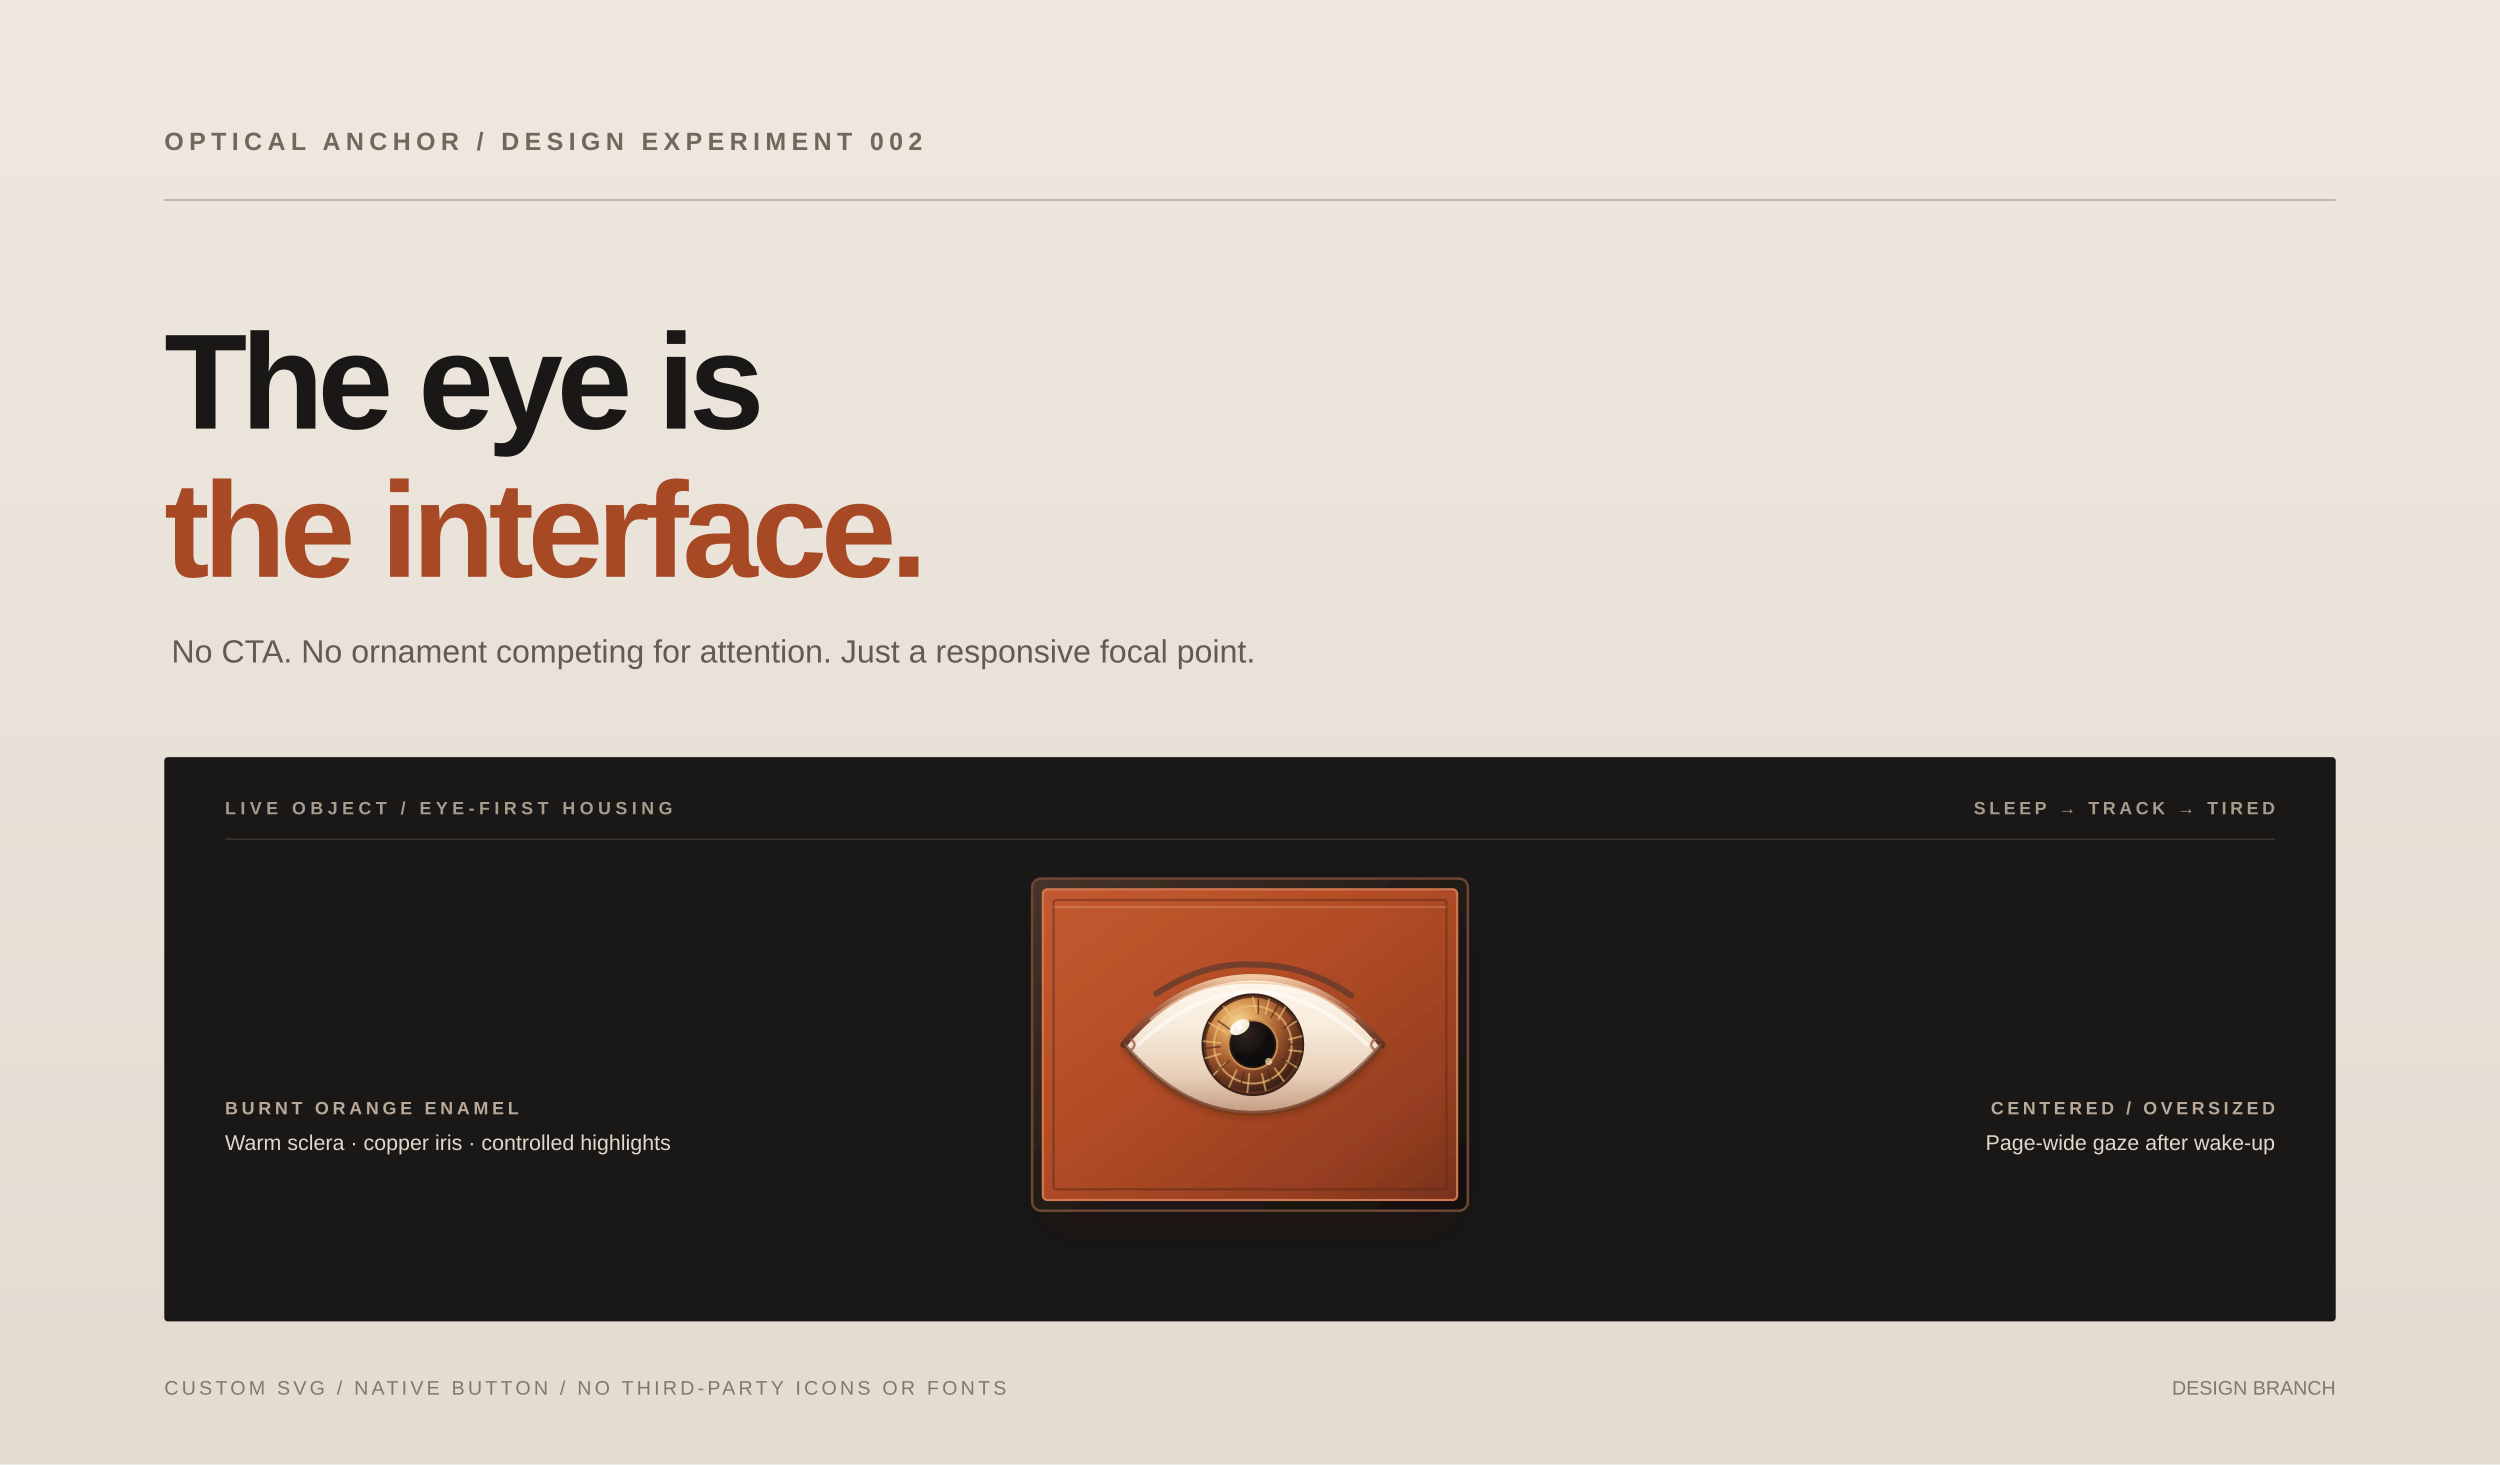
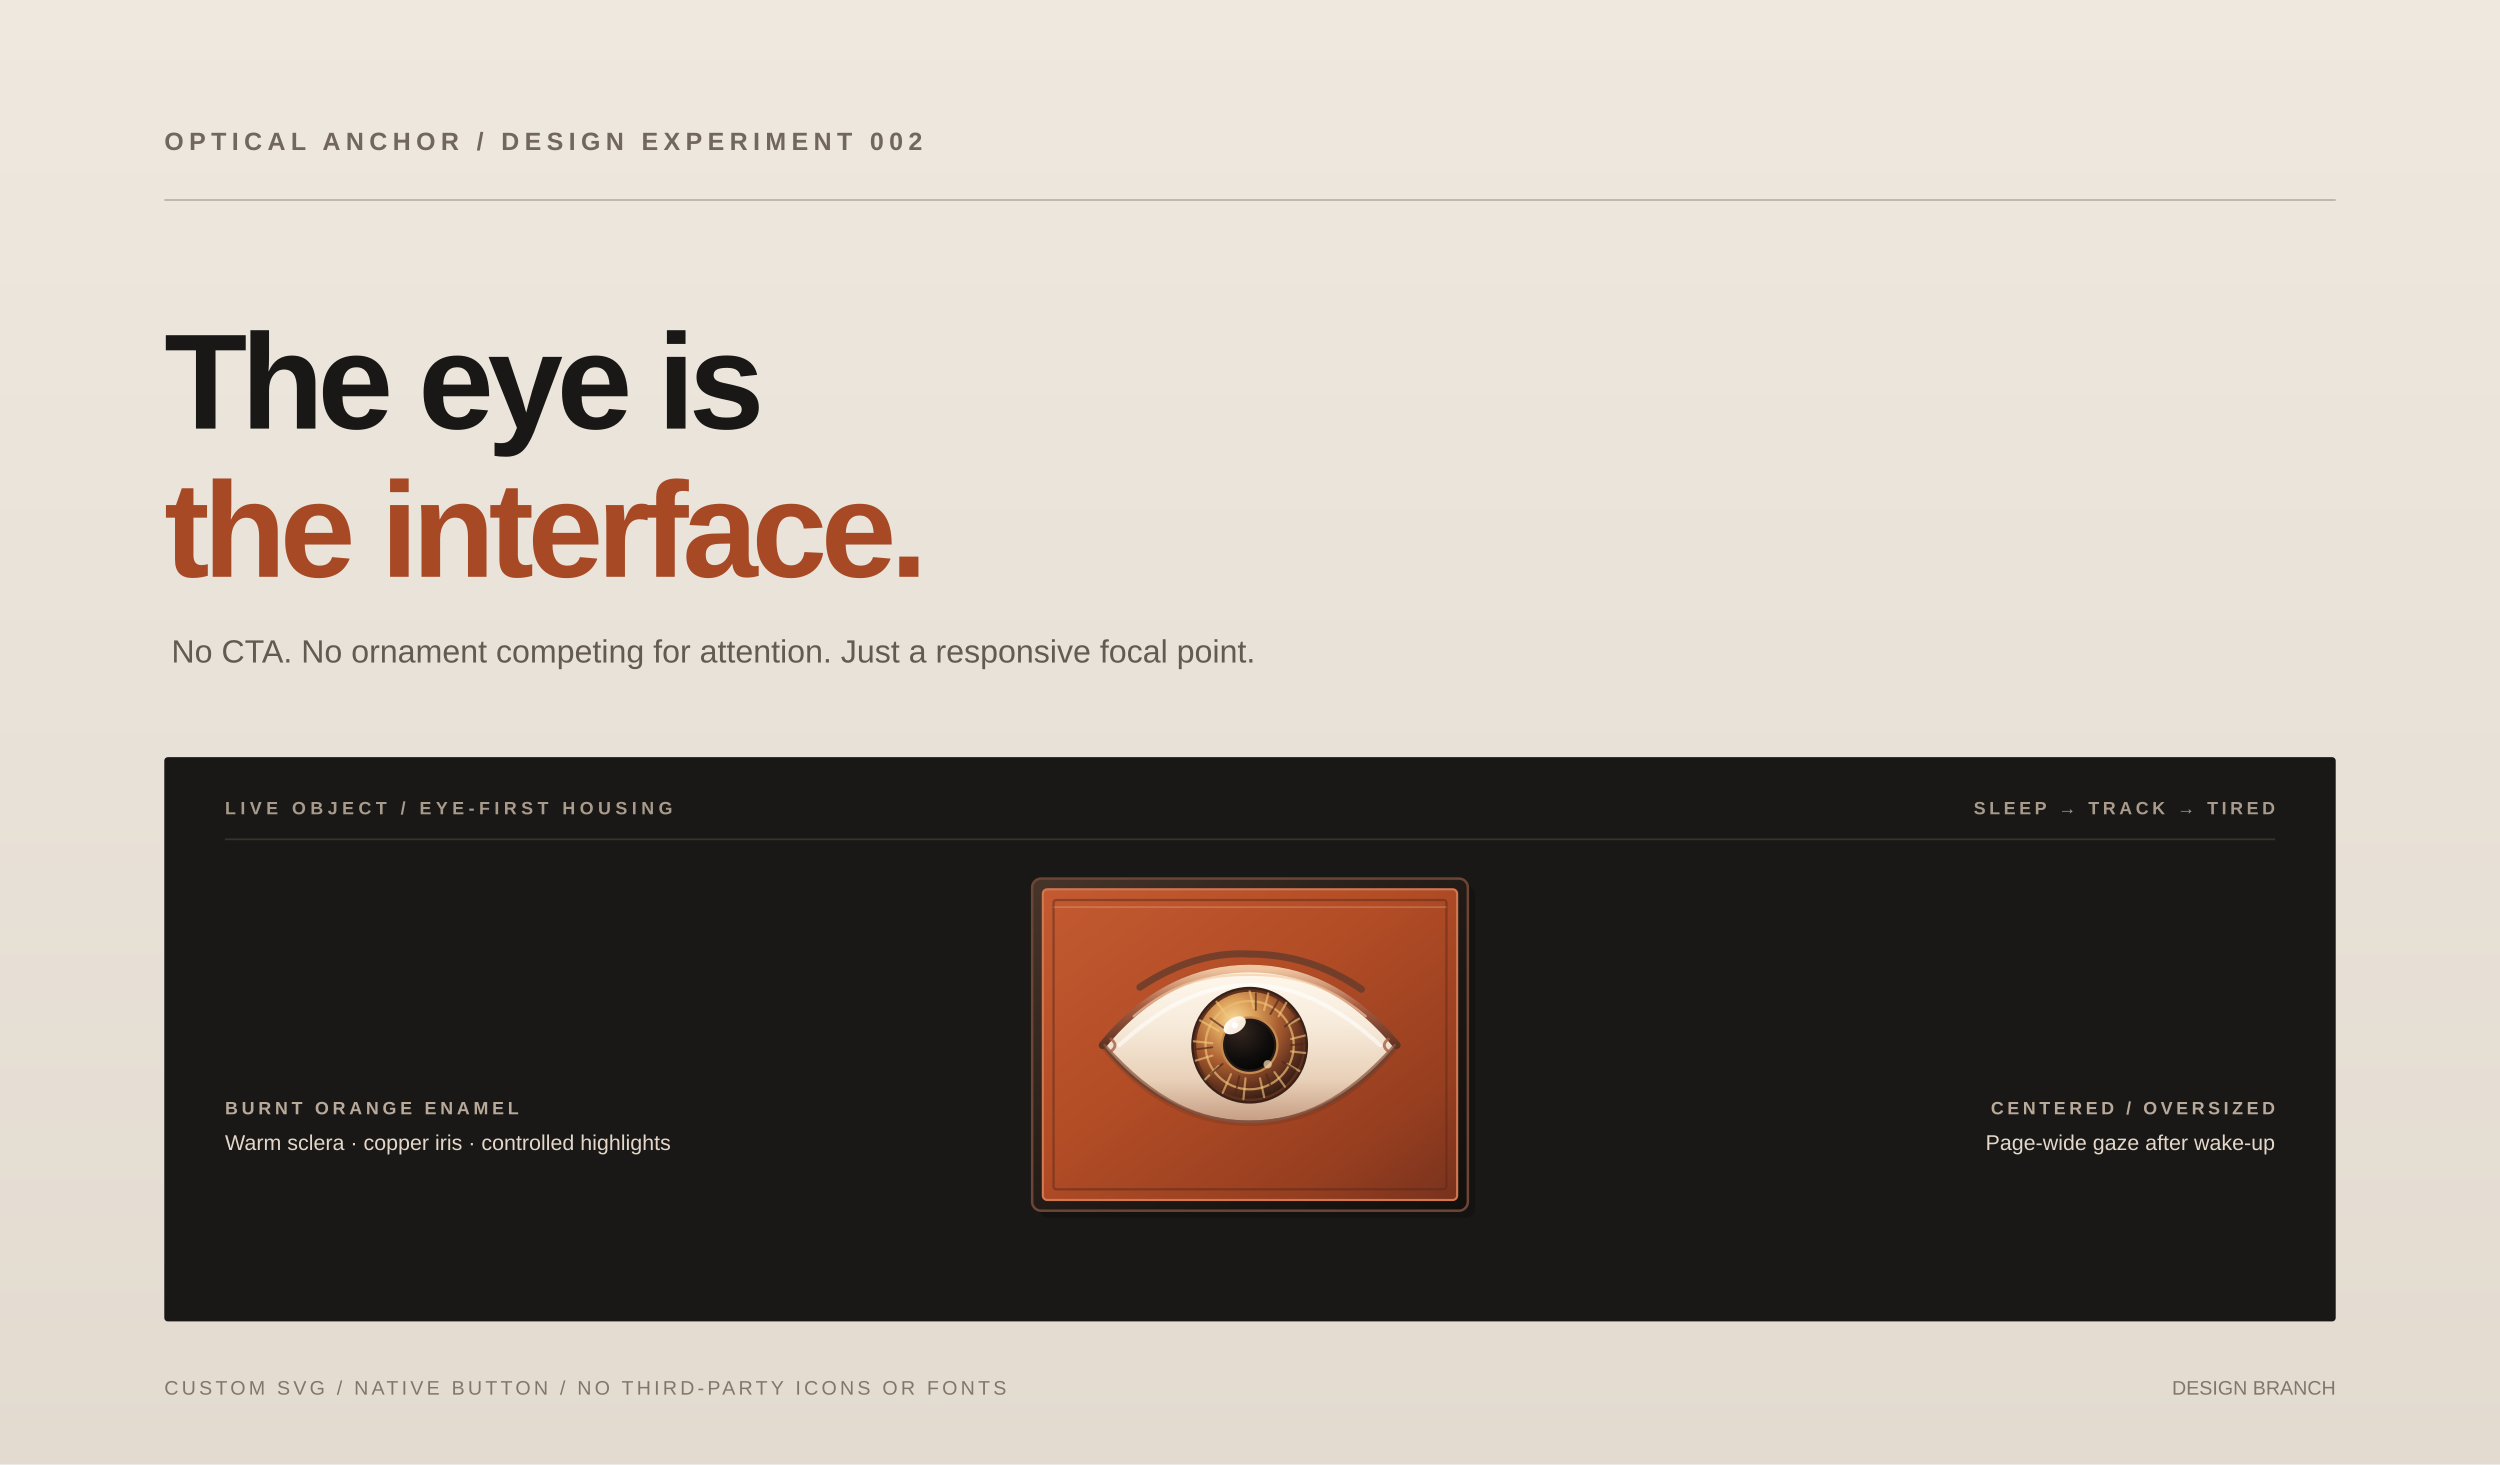
<svg xmlns="http://www.w3.org/2000/svg" width="1400" height="820" viewBox="0 0 1400 820" role="img" aria-labelledby="title desc">
  <defs>
    <linearGradient id="paper" x1="0" y1="0" x2="0" y2="1">
      <stop stop-color="#eee8df" />
      <stop offset="1" stop-color="#e3dbd0" />
    </linearGradient>
    <linearGradient id="frame" x1="0" y1="0" x2="1" y2="1">
      <stop stop-color="#48352a" />
      <stop offset=".52" stop-color="#211a16" />
      <stop offset="1" stop-color="#120f0d" />
    </linearGradient>
    <linearGradient id="enamel" x1="0" y1="0" x2="1" y2="1">
      <stop stop-color="#c35a31" />
      <stop offset=".42" stop-color="#b34d26" />
      <stop offset=".8" stop-color="#963e20" />
      <stop offset="1" stop-color="#78321d" />
    </linearGradient>
    <linearGradient id="sclera" x1="0" y1="0" x2="0" y2="1">
      <stop stop-color="#fff8ed" />
      <stop offset=".36" stop-color="#f7ebdb" />
      <stop offset=".72" stop-color="#e9d1b9" />
      <stop offset="1" stop-color="#c59d83" />
    </linearGradient>
    <linearGradient id="lid" x1="0" y1="0" x2="0" y2="1">
      <stop stop-color="#f1c7a2" />
      <stop offset=".48" stop-color="#a95e43" />
      <stop offset="1" stop-color="#613322" />
    </linearGradient>
    <radialGradient id="iris" cx="36%" cy="27%" r="78%">
      <stop stop-color="#f8d897" />
      <stop offset=".24" stop-color="#dca15a" />
      <stop offset=".52" stop-color="#a95d30" />
      <stop offset=".78" stop-color="#69351f" />
      <stop offset="1" stop-color="#2d1a14" />
    </radialGradient>
    <radialGradient id="pupil" cx="32%" cy="22%" r="85%">
      <stop stop-color="#33251e" />
      <stop offset=".65" stop-color="#100e0d" />
      <stop offset="1" stop-color="#050505" />
    </radialGradient>
    <linearGradient id="glint" x1="0" y1="0" x2="1" y2="1">
      <stop stop-color="#fff" />
      <stop offset="1" stop-color="#fff0d6" />
    </linearGradient>
-     <filter id="shadow" x="-20%" y="-20%" width="140%" height="160%">
-       <feDropShadow dx="0" dy="16" stdDeviation="18" flood-color="#2d1b12" flood-opacity=".16" />
-     </filter>
-     <filter id="eyeShadow" x="-10%" y="-20%" width="120%" height="150%">
-       <feDropShadow dx="0" dy="2.2" stdDeviation="2.1" flood-color="#351c13" flood-opacity=".3" />
-     </filter>
    <clipPath id="irisClip">
      <circle cx="80" cy="52" r="27.5" />
    </clipPath>
  </defs>
  <rect width="1400" height="820" fill="url(#paper)" />
  <g font-family="Arial, Helvetica, sans-serif">
    <text x="92" y="84" font-size="14" font-weight="700" letter-spacing="3" fill="#71675d">OPTICAL ANCHOR / DESIGN EXPERIMENT 002</text>
    <path d="M92 112H1308" stroke="#bcb2a6" />
    <text x="92" y="240" font-size="76" font-weight="650" letter-spacing="-3.5" fill="#191816">The eye is</text>
    <text x="92" y="323" font-size="76" font-weight="650" letter-spacing="-3.5" fill="#a74925">the interface.</text>
    <text x="96" y="371" font-size="18" fill="#635a51">No CTA. No ornament competing for attention. Just a responsive focal point.</text>
    <rect x="92" y="424" width="1216" height="316" rx="2" fill="#191816" />
    <path d="M126 470H1274" stroke="#39312b" />
    <text x="126" y="456" font-size="10" font-weight="700" letter-spacing="2.5" fill="#a99b8c">LIVE OBJECT / EYE-FIRST HOUSING</text>
    <text x="1274" y="456" text-anchor="end" font-size="10" font-weight="700" letter-spacing="2" fill="#a99b8c">SLEEP → TRACK → TIRED</text>
-     <g filter="url(#shadow)">
+     <g>
+       <rect x="582" y="496" width="244" height="186" rx="5" fill="#120f0d" opacity=".58" />
      <rect x="578" y="492" width="244" height="186" rx="5" fill="url(#frame)" stroke="#6c4635" stroke-width="1.4" />
      <rect x="584" y="498" width="232" height="174" rx="2.5" fill="url(#enamel)" stroke="#d17851" stroke-width="1.2" />
      <rect x="590" y="504" width="220" height="162" rx="1.5" fill="none" stroke="#5c2818" stroke-opacity=".5" stroke-width="1.3" />
      <path d="M590 508H810" stroke="#ffe0bd" stroke-opacity=".22" />
-       <g transform="translate(620 532) scale(1.02)">
+       <g transform="translate(607 525) scale(1.16)">
        <path d="M7 52 C31 22 56 13 80 13 C104 13 129 22 153 52 C129 82 104 91 80 91 C56 91 31 82 7 52Z" fill="#4d2517" opacity=".18" />
        <path d="M27 24 C45 12 63 7 80 8 C100 8 118 14 134 25" fill="none" stroke="#633a2a" stroke-width="3.4" stroke-linecap="round" opacity=".78" />
-         <g filter="url(#eyeShadow)">
+         <g>
          <path d="M9 52 C31 25 56 15 80 15 C104 15 129 25 151 52 C129 79 104 89 80 89 C56 89 31 79 9 52Z" fill="url(#sclera)" stroke="#6d4231" stroke-width="1.25" />
          <path d="M17 52 C39 32 59 23 80 23 C101 23 121 32 143 52" fill="none" stroke="#fff" stroke-opacity=".56" stroke-width="2" stroke-linecap="round" />
          <g>
            <circle cx="80" cy="52" r="28.2" fill="#3a2118" />
            <circle cx="80" cy="52" r="26.4" fill="url(#iris)" stroke="#5e301c" stroke-width="1.2" />
            <circle cx="80" cy="52" r="21.3" fill="none" stroke="#edbd72" stroke-opacity=".7" stroke-width="1.1" />
            <g clip-path="url(#irisClip)" stroke-linecap="round">
              <path d="M80 26 L82 34 M89 27 L87 35 M98 31 L94 38 M106 38 L99 42 M108 47 L100 49 M109 56 L100 55 M105 65 L98 61 M97 72 L92 65 M87 77 L85 68 M77 78 L78 68 M67 75 L71 66 M58 69 L65 62 M52 60 L62 57 M52 50 L62 51 M56 40 L65 45 M64 31 L70 39" fill="none" stroke="#f4c77c" stroke-opacity=".62" stroke-width="1.05" />
              <path d="M83 27 L83 35 M94 30 L90 37 M103 38 L97 43 M108 51 L100 52 M102 64 L96 60 M91 74 L88 66 M73 76 L75 67 M61 66 L67 61 M54 54 L62 53 M61 39 L68 44" fill="none" stroke="#4a281a" stroke-opacity=".68" stroke-width=".9" />
            </g>
            <circle cx="80" cy="52" r="13.4" fill="#241812" stroke="#c58a50" stroke-width="1.1" />
            <circle cx="80" cy="52" r="11.8" fill="url(#pupil)" />
            <ellipse cx="72.8" cy="42.4" rx="5.9" ry="3.6" fill="url(#glint)" opacity=".96" transform="rotate(-32 72.8 42.4)" />
            <circle cx="88.7" cy="61.2" r="2" fill="#f3d9b2" opacity=".72" />
            <circle cx="72.8" cy="42.4" r="1.5" fill="#fff" />
          </g>
        </g>
        <path d="M9 52 C31 25 56 15 80 15 C104 15 129 25 151 52" fill="none" stroke="url(#lid)" stroke-width="3.7" stroke-linecap="round" />
        <path d="M10 52 C34 79 56 89 80 89 C104 89 126 79 150 52" fill="none" stroke="#8d5843" stroke-opacity=".74" stroke-width="1.35" stroke-linecap="round" />
        <path d="M24 38 C44 21 61 18 80 18 C100 18 117 22 136 38" fill="none" stroke="#f2c9a2" stroke-opacity=".66" stroke-width="1.15" stroke-linecap="round" />
        <path d="M13 49 Q17 52 13 55 M147 49 Q143 52 147 55" fill="none" stroke="#a65e45" stroke-width="1.4" stroke-linecap="round" opacity=".8" />
      </g>
    </g>
    <text x="126" y="624" font-size="10" font-weight="700" letter-spacing="2.1" fill="#b9a99a">BURNT ORANGE ENAMEL</text>
    <text x="126" y="644" font-size="12" fill="#e4d7ca">Warm sclera · copper iris · controlled highlights</text>
    <text x="1274" y="624" text-anchor="end" font-size="10" font-weight="700" letter-spacing="2" fill="#b9a99a">CENTERED / OVERSIZED</text>
    <text x="1274" y="644" text-anchor="end" font-size="12" fill="#e4d7ca">Page-wide gaze after wake-up</text>
    <text x="92" y="781" font-size="11" letter-spacing="1.8" fill="#81766a">CUSTOM SVG / NATIVE BUTTON / NO THIRD-PARTY ICONS OR FONTS</text>
    <text x="1308" y="781" text-anchor="end" font-size="11" fill="#81766a">DESIGN BRANCH</text>
  </g>
</svg>
